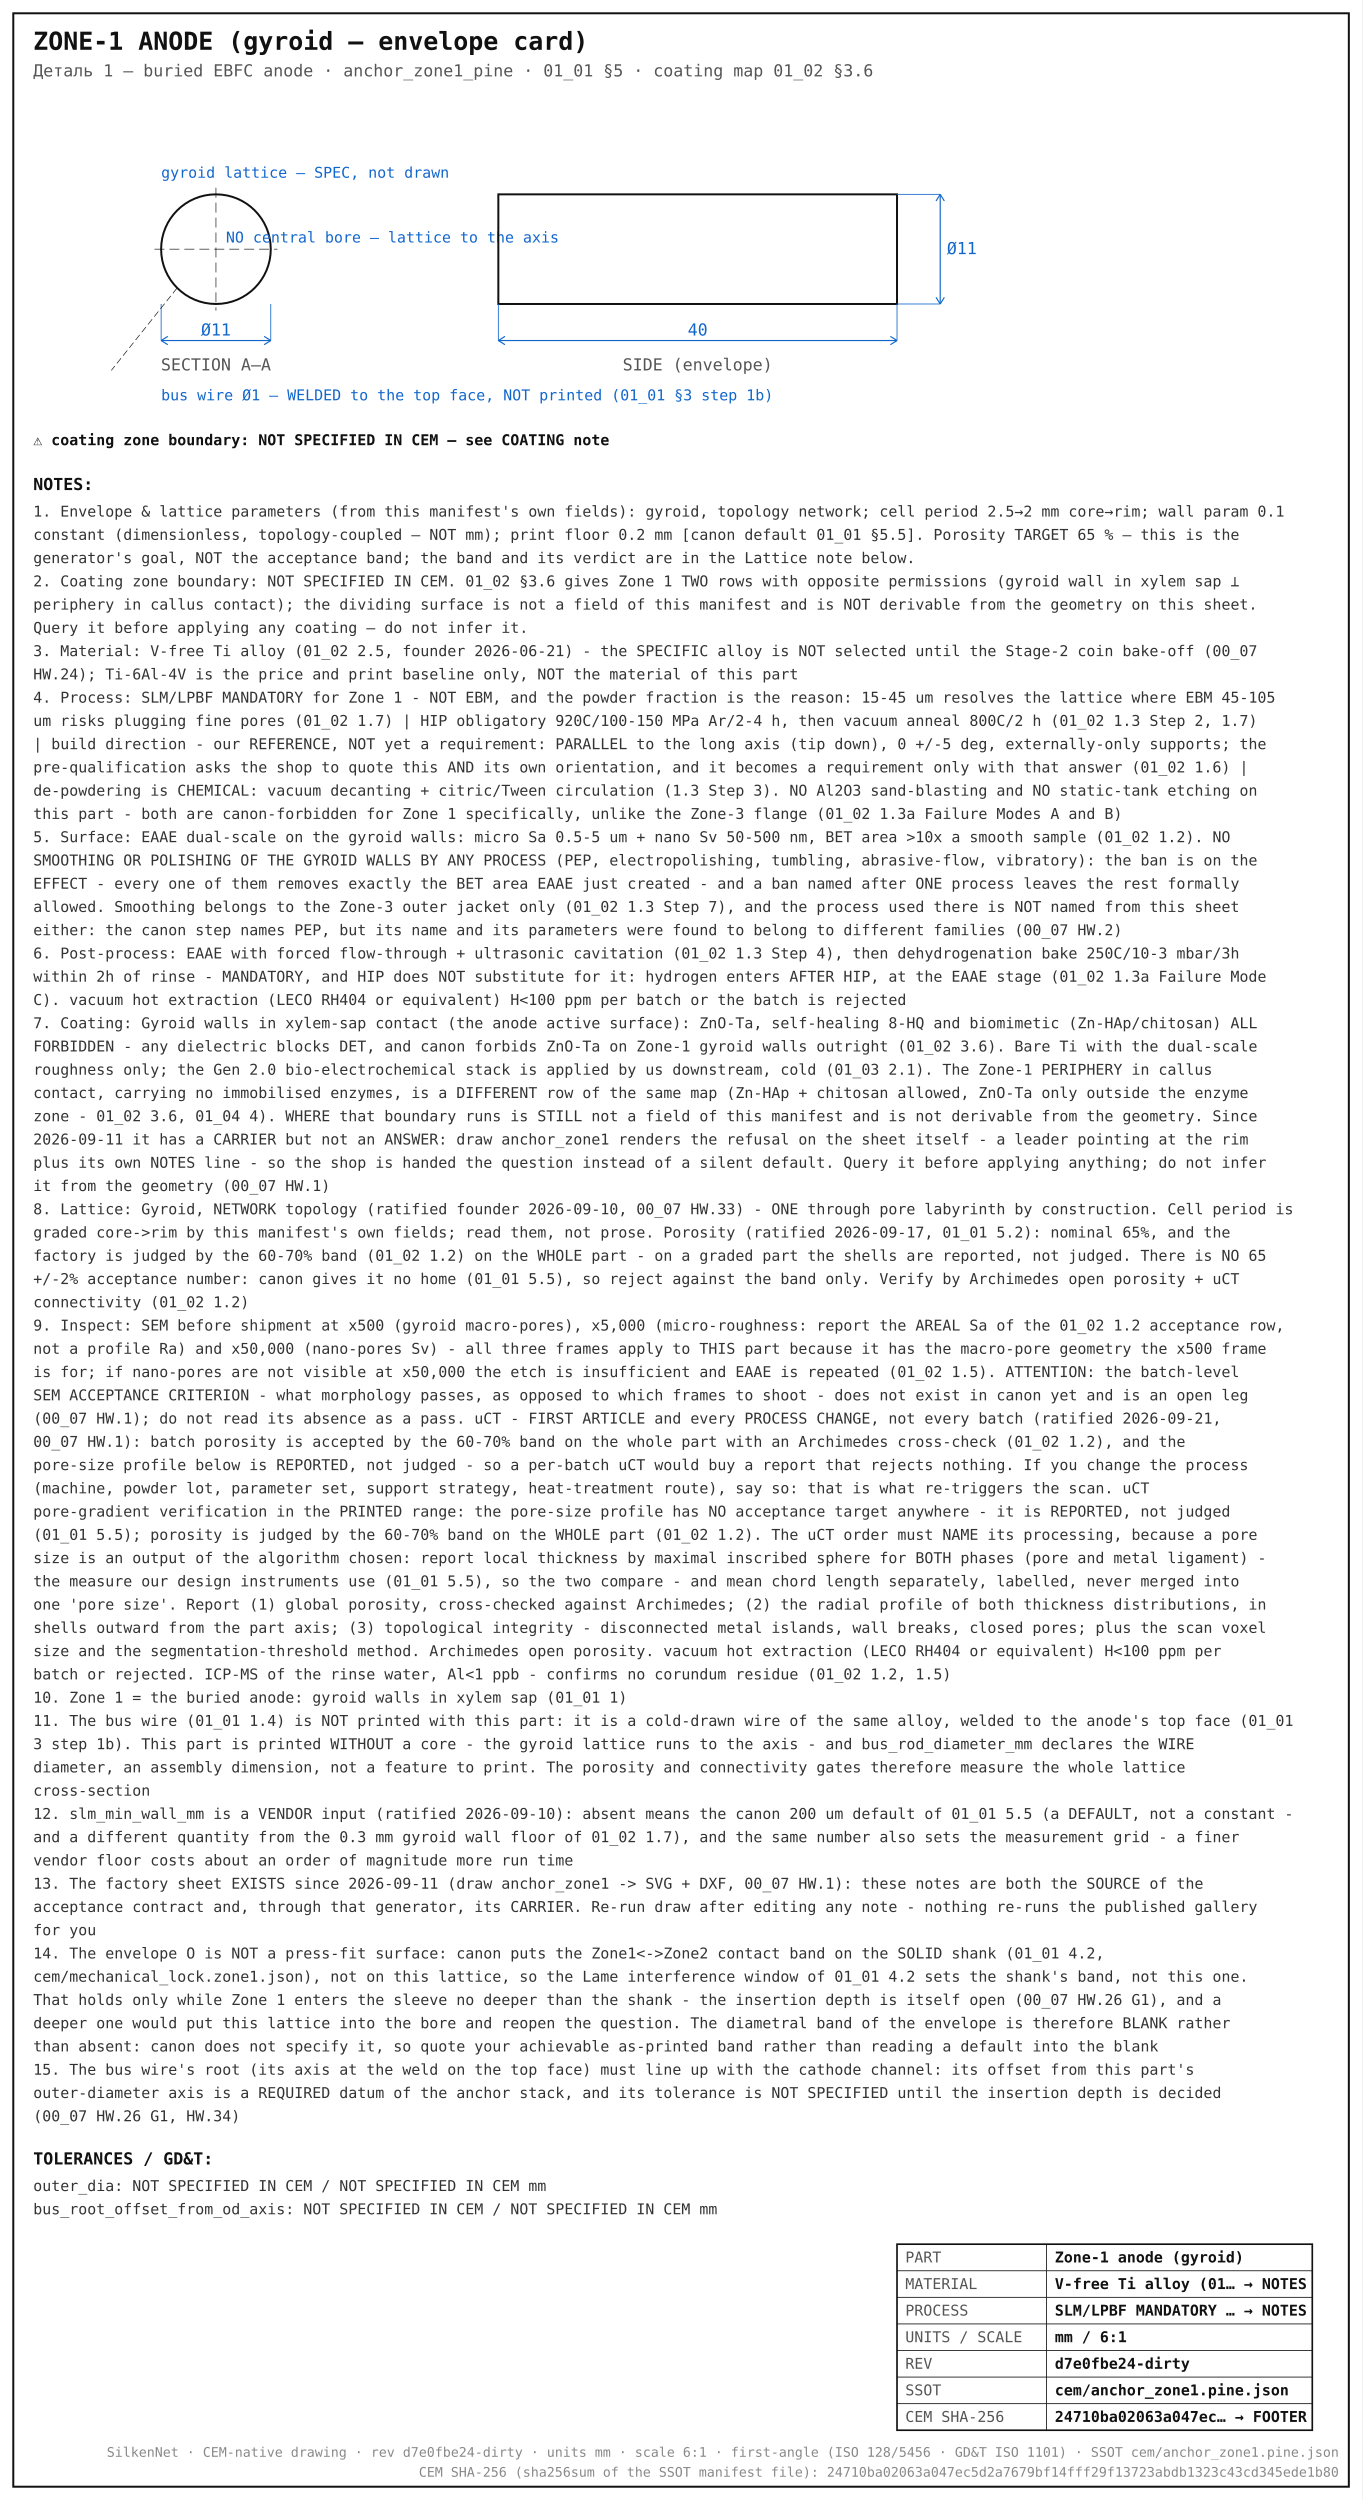
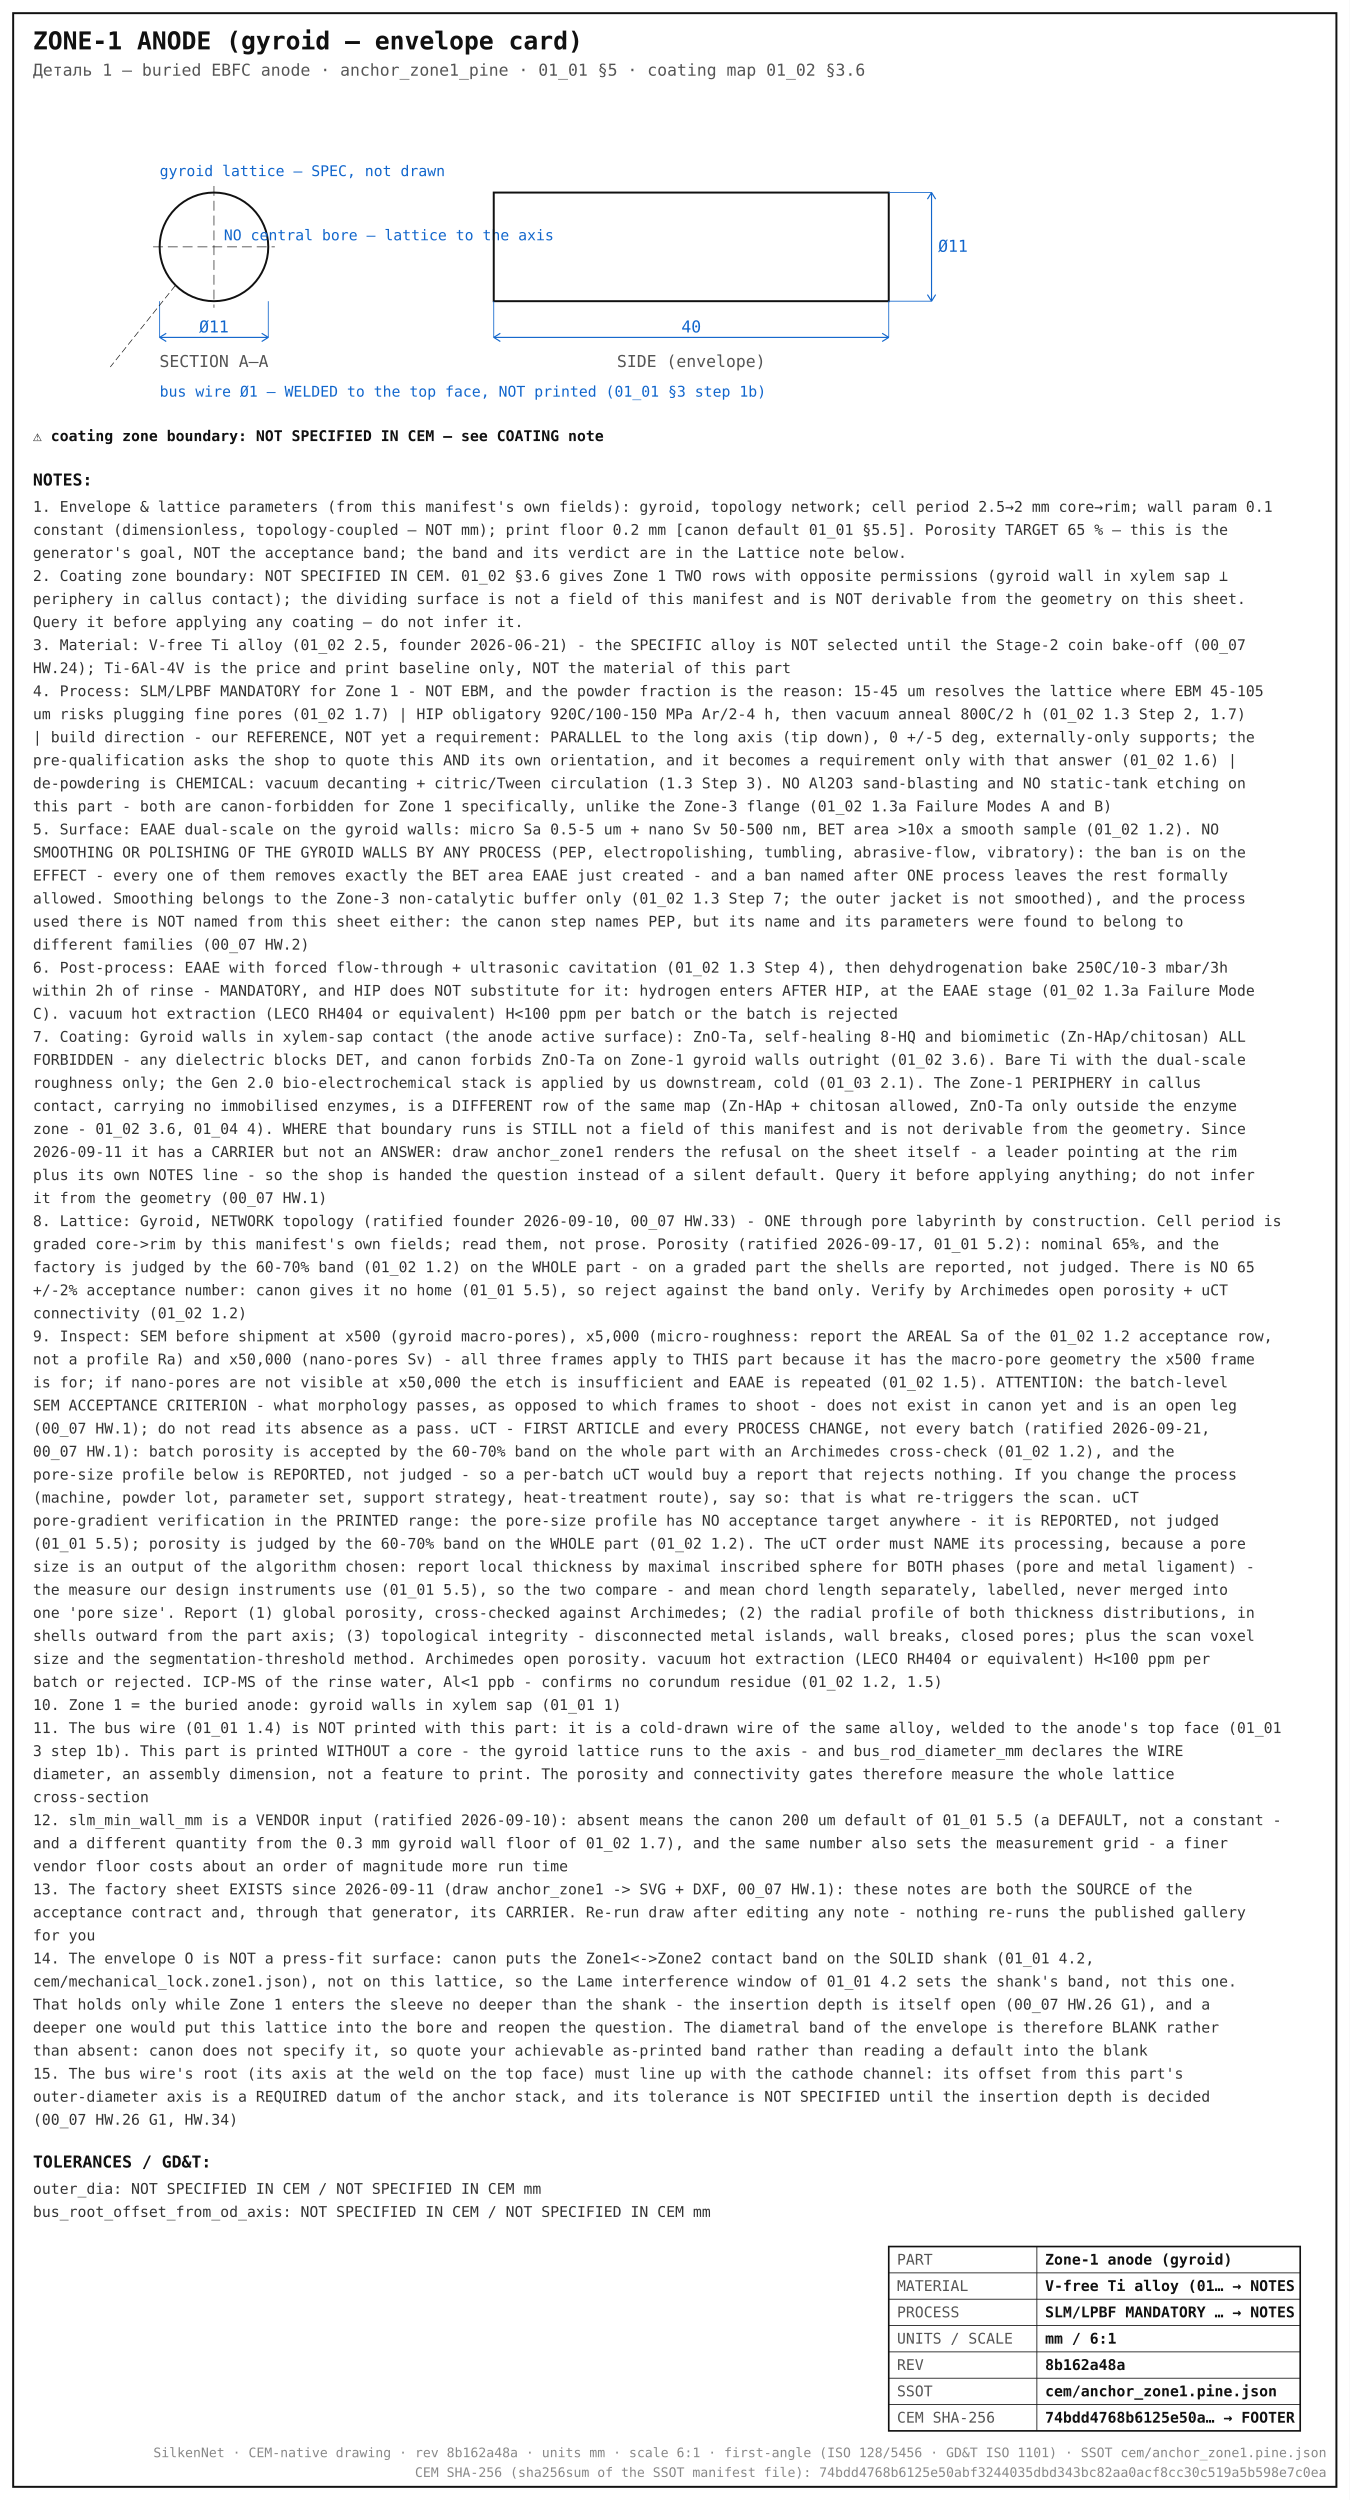
- <svg xmlns="http://www.w3.org/2000/svg" width="820" height="1505" viewBox="0 0 820 1505">
-   <rect x="0" y="0" width="820" height="1505" fill="white" />
-   <rect x="8" y="8" width="804" height="1489" fill="none" stroke="#111" stroke-width="1.2" />
+ <svg xmlns="http://www.w3.org/2000/svg" width="820" height="1519" viewBox="0 0 820 1519">
+   <rect x="0" y="0" width="820" height="1519" fill="white" />
+   <rect x="8" y="8" width="804" height="1503" fill="none" stroke="#111" stroke-width="1.2" />
  <text x="20" y="30" font-family="monospace" font-size="15" text-anchor="start" fill="#111" font-weight="bold">ZONE-1 ANODE  (gyroid — envelope card)</text>
  <text x="20" y="46" font-family="monospace" font-size="10" text-anchor="start" fill="#555" font-weight="normal">Деталь 1 — buried EBFC anode · anchor_zone1_pine · 01_01 §5 · coating map 01_02 §3.6</text>
  <circle cx="130" cy="150" r="33" fill="none" stroke="#111" stroke-width="1.2" />
  <line x1="93" y1="150" x2="167" y2="150" stroke="#111" stroke-width="0.4" stroke-dasharray="6 3" />
  <line x1="130" y1="113" x2="130" y2="187" stroke="#111" stroke-width="0.4" stroke-dasharray="6 3" />
  <text x="130" y="223" font-family="monospace" font-size="10" text-anchor="middle" fill="#555" font-weight="normal">SECTION A–A</text>
  <line x1="97" y1="183" x2="97" y2="205" stroke="#1166cc" stroke-width="0.5" />
  <line x1="163" y1="183" x2="163" y2="205" stroke="#1166cc" stroke-width="0.5" />
  <line x1="97" y1="205" x2="163" y2="205" stroke="#1166cc" stroke-width="0.7" />
  <line x1="97" y1="205" x2="101" y2="202.5" stroke="#1166cc" stroke-width="0.7" />
  <line x1="97" y1="205" x2="101" y2="207.5" stroke="#1166cc" stroke-width="0.7" />
  <line x1="163" y1="205" x2="159" y2="202.5" stroke="#1166cc" stroke-width="0.7" />
  <line x1="163" y1="205" x2="159" y2="207.5" stroke="#1166cc" stroke-width="0.7" />
  <text x="130" y="202" font-family="monospace" font-size="10" text-anchor="middle" fill="#1166cc" font-weight="normal">Ø11</text>
  <text x="136" y="146" font-family="monospace" font-size="9" text-anchor="start" fill="#1166cc" font-weight="normal">NO central bore — lattice to the axis</text>
  <text x="97" y="241" font-family="monospace" font-size="9" text-anchor="start" fill="#1166cc" font-weight="normal">bus wire Ø1 — WELDED to the top face, NOT printed (01_01 §3 step 1b)</text>
  <text x="97" y="107" font-family="monospace" font-size="9" text-anchor="start" fill="#1166cc" font-weight="normal">gyroid lattice — SPEC, not drawn</text>
  <line x1="106.57" y1="173.43" x2="67" y2="223" stroke="#111" stroke-width="0.4" stroke-dasharray="4 2" />
  <text x="20" y="268" font-family="monospace" font-size="9" text-anchor="start" fill="#111" font-weight="bold">⚠ coating zone boundary: NOT SPECIFIED IN CEM — see COATING note</text>
  <rect x="300" y="117" width="240" height="66" fill="none" stroke="#111" stroke-width="1.2" />
  <text x="420" y="223" font-family="monospace" font-size="10" text-anchor="middle" fill="#555" font-weight="normal">SIDE (envelope)</text>
  <line x1="300" y1="183" x2="300" y2="205" stroke="#1166cc" stroke-width="0.5" />
  <line x1="540" y1="183" x2="540" y2="205" stroke="#1166cc" stroke-width="0.5" />
  <line x1="300" y1="205" x2="540" y2="205" stroke="#1166cc" stroke-width="0.7" />
  <line x1="300" y1="205" x2="304" y2="202.5" stroke="#1166cc" stroke-width="0.7" />
  <line x1="300" y1="205" x2="304" y2="207.5" stroke="#1166cc" stroke-width="0.7" />
  <line x1="540" y1="205" x2="536" y2="202.5" stroke="#1166cc" stroke-width="0.7" />
  <line x1="540" y1="205" x2="536" y2="207.5" stroke="#1166cc" stroke-width="0.7" />
  <text x="420" y="202" font-family="monospace" font-size="10" text-anchor="middle" fill="#1166cc" font-weight="normal">40</text>
  <line x1="540" y1="117" x2="566" y2="117" stroke="#1166cc" stroke-width="0.5" />
  <line x1="540" y1="183" x2="566" y2="183" stroke="#1166cc" stroke-width="0.5" />
  <line x1="566" y1="117" x2="566" y2="183" stroke="#1166cc" stroke-width="0.7" />
  <line x1="566" y1="117" x2="563.5" y2="121" stroke="#1166cc" stroke-width="0.7" />
  <line x1="566" y1="117" x2="568.5" y2="121" stroke="#1166cc" stroke-width="0.7" />
  <line x1="566" y1="183" x2="563.5" y2="179" stroke="#1166cc" stroke-width="0.7" />
  <line x1="566" y1="183" x2="568.5" y2="179" stroke="#1166cc" stroke-width="0.7" />
  <text x="570" y="153" font-family="monospace" font-size="10" text-anchor="start" fill="#1166cc" font-weight="normal">Ø11</text>
  <text x="20" y="295" font-family="monospace" font-size="10" text-anchor="start" fill="#111" font-weight="bold">NOTES:</text>
  <text x="20" y="311" font-family="monospace" font-size="9" text-anchor="start" fill="#333" font-weight="normal">1. Envelope &amp; lattice parameters (from this manifest's own fields): gyroid, topology network; cell period 2.5→2 mm core→rim; wall param 0.1</text>
  <text x="20" y="325" font-family="monospace" font-size="9" text-anchor="start" fill="#333" font-weight="normal">   constant (dimensionless, topology-coupled — NOT mm); print floor 0.2 mm [canon default 01_01 §5.5]. Porosity TARGET 65 % — this is the</text>
  <text x="20" y="339" font-family="monospace" font-size="9" text-anchor="start" fill="#333" font-weight="normal">   generator's goal, NOT the acceptance band; the band and its verdict are in the Lattice note below.</text>
  <text x="20" y="353" font-family="monospace" font-size="9" text-anchor="start" fill="#333" font-weight="normal">2. Coating zone boundary: NOT SPECIFIED IN CEM. 01_02 §3.6 gives Zone 1 TWO rows with opposite permissions (gyroid wall in xylem sap ⊥</text>
  <text x="20" y="367" font-family="monospace" font-size="9" text-anchor="start" fill="#333" font-weight="normal">   periphery in callus contact); the dividing surface is not a field of this manifest and is NOT derivable from the geometry on this sheet.</text>
  <text x="20" y="381" font-family="monospace" font-size="9" text-anchor="start" fill="#333" font-weight="normal">   Query it before applying any coating — do not infer it.</text>
  <text x="20" y="395" font-family="monospace" font-size="9" text-anchor="start" fill="#333" font-weight="normal">3. Material: V-free Ti alloy (01_02 2.5, founder 2026-06-21) - the SPECIFIC alloy is NOT selected until the Stage-2 coin bake-off (00_07</text>
  <text x="20" y="409" font-family="monospace" font-size="9" text-anchor="start" fill="#333" font-weight="normal">   HW.24); Ti-6Al-4V is the price and print baseline only, NOT the material of this part</text>
  <text x="20" y="423" font-family="monospace" font-size="9" text-anchor="start" fill="#333" font-weight="normal">4. Process: SLM/LPBF MANDATORY for Zone 1 - NOT EBM, and the powder fraction is the reason: 15-45 um resolves the lattice where EBM 45-105</text>
  <text x="20" y="437" font-family="monospace" font-size="9" text-anchor="start" fill="#333" font-weight="normal">   um risks plugging fine pores (01_02 1.7) | HIP obligatory 920C/100-150 MPa Ar/2-4 h, then vacuum anneal 800C/2 h (01_02 1.3 Step 2, 1.7)</text>
  <text x="20" y="451" font-family="monospace" font-size="9" text-anchor="start" fill="#333" font-weight="normal">   | build direction - our REFERENCE, NOT yet a requirement: PARALLEL to the long axis (tip down), 0 +/-5 deg, externally-only supports; the</text>
  <text x="20" y="465" font-family="monospace" font-size="9" text-anchor="start" fill="#333" font-weight="normal">   pre-qualification asks the shop to quote this AND its own orientation, and it becomes a requirement only with that answer (01_02 1.6) |</text>
  <text x="20" y="479" font-family="monospace" font-size="9" text-anchor="start" fill="#333" font-weight="normal">   de-powdering is CHEMICAL: vacuum decanting + citric/Tween circulation (1.3 Step 3). NO Al2O3 sand-blasting and NO static-tank etching on</text>
  <text x="20" y="493" font-family="monospace" font-size="9" text-anchor="start" fill="#333" font-weight="normal">   this part - both are canon-forbidden for Zone 1 specifically, unlike the Zone-3 flange (01_02 1.3a Failure Modes A and B)</text>
  <text x="20" y="507" font-family="monospace" font-size="9" text-anchor="start" fill="#333" font-weight="normal">5. Surface: EAAE dual-scale on the gyroid walls: micro Sa 0.5-5 um + nano Sv 50-500 nm, BET area &gt;10x a smooth sample (01_02 1.2). NO</text>
  <text x="20" y="521" font-family="monospace" font-size="9" text-anchor="start" fill="#333" font-weight="normal">   SMOOTHING OR POLISHING OF THE GYROID WALLS BY ANY PROCESS (PEP, electropolishing, tumbling, abrasive-flow, vibratory): the ban is on the</text>
  <text x="20" y="535" font-family="monospace" font-size="9" text-anchor="start" fill="#333" font-weight="normal">   EFFECT - every one of them removes exactly the BET area EAAE just created - and a ban named after ONE process leaves the rest formally</text>
-   <text x="20" y="549" font-family="monospace" font-size="9" text-anchor="start" fill="#333" font-weight="normal">   allowed. Smoothing belongs to the Zone-3 outer jacket only (01_02 1.3 Step 7), and the process used there is NOT named from this sheet</text>
-   <text x="20" y="563" font-family="monospace" font-size="9" text-anchor="start" fill="#333" font-weight="normal">   either: the canon step names PEP, but its name and its parameters were found to belong to different families (00_07 HW.2)</text>
-   <text x="20" y="577" font-family="monospace" font-size="9" text-anchor="start" fill="#333" font-weight="normal">6. Post-process: EAAE with forced flow-through + ultrasonic cavitation (01_02 1.3 Step 4), then dehydrogenation bake 250C/10-3 mbar/3h</text>
-   <text x="20" y="591" font-family="monospace" font-size="9" text-anchor="start" fill="#333" font-weight="normal">   within 2h of rinse - MANDATORY, and HIP does NOT substitute for it: hydrogen enters AFTER HIP, at the EAAE stage (01_02 1.3a Failure Mode</text>
-   <text x="20" y="605" font-family="monospace" font-size="9" text-anchor="start" fill="#333" font-weight="normal">   C). vacuum hot extraction (LECO RH404 or equivalent) H&lt;100 ppm per batch or the batch is rejected</text>
-   <text x="20" y="619" font-family="monospace" font-size="9" text-anchor="start" fill="#333" font-weight="normal">7. Coating: Gyroid walls in xylem-sap contact (the anode active surface): ZnO-Ta, self-healing 8-HQ and biomimetic (Zn-HAp/chitosan) ALL</text>
-   <text x="20" y="633" font-family="monospace" font-size="9" text-anchor="start" fill="#333" font-weight="normal">   FORBIDDEN - any dielectric blocks DET, and canon forbids ZnO-Ta on Zone-1 gyroid walls outright (01_02 3.6). Bare Ti with the dual-scale</text>
-   <text x="20" y="647" font-family="monospace" font-size="9" text-anchor="start" fill="#333" font-weight="normal">   roughness only; the Gen 2.0 bio-electrochemical stack is applied by us downstream, cold (01_03 2.1). The Zone-1 PERIPHERY in callus</text>
-   <text x="20" y="661" font-family="monospace" font-size="9" text-anchor="start" fill="#333" font-weight="normal">   contact, carrying no immobilised enzymes, is a DIFFERENT row of the same map (Zn-HAp + chitosan allowed, ZnO-Ta only outside the enzyme</text>
-   <text x="20" y="675" font-family="monospace" font-size="9" text-anchor="start" fill="#333" font-weight="normal">   zone - 01_02 3.6, 01_04 4). WHERE that boundary runs is STILL not a field of this manifest and is not derivable from the geometry. Since</text>
-   <text x="20" y="689" font-family="monospace" font-size="9" text-anchor="start" fill="#333" font-weight="normal">   2026-09-11 it has a CARRIER but not an ANSWER: draw anchor_zone1 renders the refusal on the sheet itself - a leader pointing at the rim</text>
-   <text x="20" y="703" font-family="monospace" font-size="9" text-anchor="start" fill="#333" font-weight="normal">   plus its own NOTES line - so the shop is handed the question instead of a silent default. Query it before applying anything; do not infer</text>
-   <text x="20" y="717" font-family="monospace" font-size="9" text-anchor="start" fill="#333" font-weight="normal">   it from the geometry (00_07 HW.1)</text>
-   <text x="20" y="731" font-family="monospace" font-size="9" text-anchor="start" fill="#333" font-weight="normal">8. Lattice: Gyroid, NETWORK topology (ratified founder 2026-09-10, 00_07 HW.33) - ONE through pore labyrinth by construction. Cell period is</text>
-   <text x="20" y="745" font-family="monospace" font-size="9" text-anchor="start" fill="#333" font-weight="normal">   graded core-&gt;rim by this manifest's own fields; read them, not prose. Porosity (ratified 2026-09-17, 01_01 5.2): nominal 65%, and the</text>
-   <text x="20" y="759" font-family="monospace" font-size="9" text-anchor="start" fill="#333" font-weight="normal">   factory is judged by the 60-70% band (01_02 1.2) on the WHOLE part - on a graded part the shells are reported, not judged. There is NO 65</text>
-   <text x="20" y="773" font-family="monospace" font-size="9" text-anchor="start" fill="#333" font-weight="normal">   +/-2% acceptance number: canon gives it no home (01_01 5.5), so reject against the band only. Verify by Archimedes open porosity + uCT</text>
-   <text x="20" y="787" font-family="monospace" font-size="9" text-anchor="start" fill="#333" font-weight="normal">   connectivity (01_02 1.2)</text>
-   <text x="20" y="801" font-family="monospace" font-size="9" text-anchor="start" fill="#333" font-weight="normal">9. Inspect: SEM before shipment at x500 (gyroid macro-pores), x5,000 (micro-roughness: report the AREAL Sa of the 01_02 1.2 acceptance row,</text>
-   <text x="20" y="815" font-family="monospace" font-size="9" text-anchor="start" fill="#333" font-weight="normal">   not a profile Ra) and x50,000 (nano-pores Sv) - all three frames apply to THIS part because it has the macro-pore geometry the x500 frame</text>
-   <text x="20" y="829" font-family="monospace" font-size="9" text-anchor="start" fill="#333" font-weight="normal">   is for; if nano-pores are not visible at x50,000 the etch is insufficient and EAAE is repeated (01_02 1.5). ATTENTION: the batch-level</text>
-   <text x="20" y="843" font-family="monospace" font-size="9" text-anchor="start" fill="#333" font-weight="normal">   SEM ACCEPTANCE CRITERION - what morphology passes, as opposed to which frames to shoot - does not exist in canon yet and is an open leg</text>
-   <text x="20" y="857" font-family="monospace" font-size="9" text-anchor="start" fill="#333" font-weight="normal">   (00_07 HW.1); do not read its absence as a pass. uCT - FIRST ARTICLE and every PROCESS CHANGE, not every batch (ratified 2026-09-21,</text>
-   <text x="20" y="871" font-family="monospace" font-size="9" text-anchor="start" fill="#333" font-weight="normal">   00_07 HW.1): batch porosity is accepted by the 60-70% band on the whole part with an Archimedes cross-check (01_02 1.2), and the</text>
-   <text x="20" y="885" font-family="monospace" font-size="9" text-anchor="start" fill="#333" font-weight="normal">   pore-size profile below is REPORTED, not judged - so a per-batch uCT would buy a report that rejects nothing. If you change the process</text>
-   <text x="20" y="899" font-family="monospace" font-size="9" text-anchor="start" fill="#333" font-weight="normal">   (machine, powder lot, parameter set, support strategy, heat-treatment route), say so: that is what re-triggers the scan. uCT</text>
-   <text x="20" y="913" font-family="monospace" font-size="9" text-anchor="start" fill="#333" font-weight="normal">   pore-gradient verification in the PRINTED range: the pore-size profile has NO acceptance target anywhere - it is REPORTED, not judged</text>
-   <text x="20" y="927" font-family="monospace" font-size="9" text-anchor="start" fill="#333" font-weight="normal">   (01_01 5.5); porosity is judged by the 60-70% band on the WHOLE part (01_02 1.2). The uCT order must NAME its processing, because a pore</text>
-   <text x="20" y="941" font-family="monospace" font-size="9" text-anchor="start" fill="#333" font-weight="normal">   size is an output of the algorithm chosen: report local thickness by maximal inscribed sphere for BOTH phases (pore and metal ligament) -</text>
-   <text x="20" y="955" font-family="monospace" font-size="9" text-anchor="start" fill="#333" font-weight="normal">   the measure our design instruments use (01_01 5.5), so the two compare - and mean chord length separately, labelled, never merged into</text>
-   <text x="20" y="969" font-family="monospace" font-size="9" text-anchor="start" fill="#333" font-weight="normal">   one 'pore size'. Report (1) global porosity, cross-checked against Archimedes; (2) the radial profile of both thickness distributions, in</text>
-   <text x="20" y="983" font-family="monospace" font-size="9" text-anchor="start" fill="#333" font-weight="normal">   shells outward from the part axis; (3) topological integrity - disconnected metal islands, wall breaks, closed pores; plus the scan voxel</text>
-   <text x="20" y="997" font-family="monospace" font-size="9" text-anchor="start" fill="#333" font-weight="normal">   size and the segmentation-threshold method. Archimedes open porosity. vacuum hot extraction (LECO RH404 or equivalent) H&lt;100 ppm per</text>
-   <text x="20" y="1011" font-family="monospace" font-size="9" text-anchor="start" fill="#333" font-weight="normal">   batch or rejected. ICP-MS of the rinse water, Al&lt;1 ppb - confirms no corundum residue (01_02 1.2, 1.5)</text>
-   <text x="20" y="1025" font-family="monospace" font-size="9" text-anchor="start" fill="#333" font-weight="normal">10. Zone 1 = the buried anode: gyroid walls in xylem sap (01_01 1)</text>
-   <text x="20" y="1039" font-family="monospace" font-size="9" text-anchor="start" fill="#333" font-weight="normal">11. The bus wire (01_01 1.4) is NOT printed with this part: it is a cold-drawn wire of the same alloy, welded to the anode's top face (01_01</text>
-   <text x="20" y="1053" font-family="monospace" font-size="9" text-anchor="start" fill="#333" font-weight="normal">   3 step 1b). This part is printed WITHOUT a core - the gyroid lattice runs to the axis - and bus_rod_diameter_mm declares the WIRE</text>
-   <text x="20" y="1067" font-family="monospace" font-size="9" text-anchor="start" fill="#333" font-weight="normal">   diameter, an assembly dimension, not a feature to print. The porosity and connectivity gates therefore measure the whole lattice</text>
-   <text x="20" y="1081" font-family="monospace" font-size="9" text-anchor="start" fill="#333" font-weight="normal">   cross-section</text>
-   <text x="20" y="1095" font-family="monospace" font-size="9" text-anchor="start" fill="#333" font-weight="normal">12. slm_min_wall_mm is a VENDOR input (ratified 2026-09-10): absent means the canon 200 um default of 01_01 5.5 (a DEFAULT, not a constant -</text>
-   <text x="20" y="1109" font-family="monospace" font-size="9" text-anchor="start" fill="#333" font-weight="normal">   and a different quantity from the 0.3 mm gyroid wall floor of 01_02 1.7), and the same number also sets the measurement grid - a finer</text>
-   <text x="20" y="1123" font-family="monospace" font-size="9" text-anchor="start" fill="#333" font-weight="normal">   vendor floor costs about an order of magnitude more run time</text>
-   <text x="20" y="1137" font-family="monospace" font-size="9" text-anchor="start" fill="#333" font-weight="normal">13. The factory sheet EXISTS since 2026-09-11 (draw anchor_zone1 -&gt; SVG + DXF, 00_07 HW.1): these notes are both the SOURCE of the</text>
-   <text x="20" y="1151" font-family="monospace" font-size="9" text-anchor="start" fill="#333" font-weight="normal">   acceptance contract and, through that generator, its CARRIER. Re-run draw after editing any note - nothing re-runs the published gallery</text>
-   <text x="20" y="1165" font-family="monospace" font-size="9" text-anchor="start" fill="#333" font-weight="normal">   for you</text>
-   <text x="20" y="1179" font-family="monospace" font-size="9" text-anchor="start" fill="#333" font-weight="normal">14. The envelope O is NOT a press-fit surface: canon puts the Zone1&lt;-&gt;Zone2 contact band on the SOLID shank (01_01 4.2,</text>
-   <text x="20" y="1193" font-family="monospace" font-size="9" text-anchor="start" fill="#333" font-weight="normal">   cem/mechanical_lock.zone1.json), not on this lattice, so the Lame interference window of 01_01 4.2 sets the shank's band, not this one.</text>
-   <text x="20" y="1207" font-family="monospace" font-size="9" text-anchor="start" fill="#333" font-weight="normal">   That holds only while Zone 1 enters the sleeve no deeper than the shank - the insertion depth is itself open (00_07 HW.26 G1), and a</text>
-   <text x="20" y="1221" font-family="monospace" font-size="9" text-anchor="start" fill="#333" font-weight="normal">   deeper one would put this lattice into the bore and reopen the question. The diametral band of the envelope is therefore BLANK rather</text>
-   <text x="20" y="1235" font-family="monospace" font-size="9" text-anchor="start" fill="#333" font-weight="normal">   than absent: canon does not specify it, so quote your achievable as-printed band rather than reading a default into the blank</text>
-   <text x="20" y="1249" font-family="monospace" font-size="9" text-anchor="start" fill="#333" font-weight="normal">15. The bus wire's root (its axis at the weld on the top face) must line up with the cathode channel: its offset from this part's</text>
-   <text x="20" y="1263" font-family="monospace" font-size="9" text-anchor="start" fill="#333" font-weight="normal">   outer-diameter axis is a REQUIRED datum of the anchor stack, and its tolerance is NOT SPECIFIED until the insertion depth is decided</text>
-   <text x="20" y="1277" font-family="monospace" font-size="9" text-anchor="start" fill="#333" font-weight="normal">   (00_07 HW.26 G1, HW.34)</text>
-   <text x="20" y="1303" font-family="monospace" font-size="10" text-anchor="start" fill="#111" font-weight="bold">TOLERANCES / GD&amp;T:</text>
-   <text x="20" y="1319" font-family="monospace" font-size="9" text-anchor="start" fill="#333" font-weight="normal">outer_dia: NOT SPECIFIED IN CEM / NOT SPECIFIED IN CEM mm</text>
-   <text x="20" y="1333" font-family="monospace" font-size="9" text-anchor="start" fill="#333" font-weight="normal">bus_root_offset_from_od_axis: NOT SPECIFIED IN CEM / NOT SPECIFIED IN CEM mm</text>
-   <rect x="540" y="1351" width="250" height="112" fill="none" stroke="#111" stroke-width="1" />
-   <line x1="630" y1="1351" x2="630" y2="1367" stroke="#111" stroke-width="0.5" />
-   <text x="545" y="1362" font-family="monospace" font-size="9" text-anchor="start" fill="#555" font-weight="normal">PART</text>
-   <text x="635" y="1362" font-family="monospace" font-size="9" text-anchor="start" fill="#111" font-weight="bold">Zone-1 anode (gyroid)</text>
-   <line x1="540" y1="1367" x2="790" y2="1367" stroke="#111" stroke-width="0.5" />
-   <line x1="630" y1="1367" x2="630" y2="1383" stroke="#111" stroke-width="0.5" />
-   <text x="545" y="1378" font-family="monospace" font-size="9" text-anchor="start" fill="#555" font-weight="normal">MATERIAL</text>
-   <text x="635" y="1378" font-family="monospace" font-size="9" text-anchor="start" fill="#111" font-weight="bold">V-free Ti alloy (01… → NOTES</text>
-   <line x1="540" y1="1383" x2="790" y2="1383" stroke="#111" stroke-width="0.5" />
-   <line x1="630" y1="1383" x2="630" y2="1399" stroke="#111" stroke-width="0.5" />
-   <text x="545" y="1394" font-family="monospace" font-size="9" text-anchor="start" fill="#555" font-weight="normal">PROCESS</text>
-   <text x="635" y="1394" font-family="monospace" font-size="9" text-anchor="start" fill="#111" font-weight="bold">SLM/LPBF MANDATORY … → NOTES</text>
-   <line x1="540" y1="1399" x2="790" y2="1399" stroke="#111" stroke-width="0.5" />
-   <line x1="630" y1="1399" x2="630" y2="1415" stroke="#111" stroke-width="0.5" />
-   <text x="545" y="1410" font-family="monospace" font-size="9" text-anchor="start" fill="#555" font-weight="normal">UNITS / SCALE</text>
-   <text x="635" y="1410" font-family="monospace" font-size="9" text-anchor="start" fill="#111" font-weight="bold">mm / 6:1</text>
-   <line x1="540" y1="1415" x2="790" y2="1415" stroke="#111" stroke-width="0.5" />
-   <line x1="630" y1="1415" x2="630" y2="1431" stroke="#111" stroke-width="0.5" />
-   <text x="545" y="1426" font-family="monospace" font-size="9" text-anchor="start" fill="#555" font-weight="normal">REV</text>
-   <text x="635" y="1426" font-family="monospace" font-size="9" text-anchor="start" fill="#111" font-weight="bold">d7e0fbe24-dirty</text>
-   <line x1="540" y1="1431" x2="790" y2="1431" stroke="#111" stroke-width="0.5" />
-   <line x1="630" y1="1431" x2="630" y2="1447" stroke="#111" stroke-width="0.5" />
-   <text x="545" y="1442" font-family="monospace" font-size="9" text-anchor="start" fill="#555" font-weight="normal">SSOT</text>
-   <text x="635" y="1442" font-family="monospace" font-size="9" text-anchor="start" fill="#111" font-weight="bold">cem/anchor_zone1.pine.json</text>
-   <line x1="540" y1="1447" x2="790" y2="1447" stroke="#111" stroke-width="0.5" />
-   <line x1="630" y1="1447" x2="630" y2="1463" stroke="#111" stroke-width="0.5" />
-   <text x="545" y="1458" font-family="monospace" font-size="9" text-anchor="start" fill="#555" font-weight="normal">CEM SHA-256</text>
-   <text x="635" y="1458" font-family="monospace" font-size="9" text-anchor="start" fill="#111" font-weight="bold">24710ba02063a047ec… → FOOTER</text>
-   <text x="806" y="1479" font-family="monospace" font-size="8" text-anchor="end" fill="#888" font-weight="normal">SilkenNet · CEM-native drawing · rev d7e0fbe24-dirty · units mm · scale 6:1 · first-angle (ISO 128/5456 · GD&amp;T ISO 1101) · SSOT cem/anchor_zone1.pine.json</text>
-   <text x="806" y="1491" font-family="monospace" font-size="8" text-anchor="end" fill="#888" font-weight="normal">CEM SHA-256 (sha256sum of the SSOT manifest file): 24710ba02063a047ec5d2a7679bf14fff29f13723abdb1323c43cd345ede1b80</text>
+   <text x="20" y="549" font-family="monospace" font-size="9" text-anchor="start" fill="#333" font-weight="normal">   allowed. Smoothing belongs to the Zone-3 non-catalytic buffer only (01_02 1.3 Step 7; the outer jacket is not smoothed), and the process</text>
+   <text x="20" y="563" font-family="monospace" font-size="9" text-anchor="start" fill="#333" font-weight="normal">   used there is NOT named from this sheet either: the canon step names PEP, but its name and its parameters were found to belong to</text>
+   <text x="20" y="577" font-family="monospace" font-size="9" text-anchor="start" fill="#333" font-weight="normal">   different families (00_07 HW.2)</text>
+   <text x="20" y="591" font-family="monospace" font-size="9" text-anchor="start" fill="#333" font-weight="normal">6. Post-process: EAAE with forced flow-through + ultrasonic cavitation (01_02 1.3 Step 4), then dehydrogenation bake 250C/10-3 mbar/3h</text>
+   <text x="20" y="605" font-family="monospace" font-size="9" text-anchor="start" fill="#333" font-weight="normal">   within 2h of rinse - MANDATORY, and HIP does NOT substitute for it: hydrogen enters AFTER HIP, at the EAAE stage (01_02 1.3a Failure Mode</text>
+   <text x="20" y="619" font-family="monospace" font-size="9" text-anchor="start" fill="#333" font-weight="normal">   C). vacuum hot extraction (LECO RH404 or equivalent) H&lt;100 ppm per batch or the batch is rejected</text>
+   <text x="20" y="633" font-family="monospace" font-size="9" text-anchor="start" fill="#333" font-weight="normal">7. Coating: Gyroid walls in xylem-sap contact (the anode active surface): ZnO-Ta, self-healing 8-HQ and biomimetic (Zn-HAp/chitosan) ALL</text>
+   <text x="20" y="647" font-family="monospace" font-size="9" text-anchor="start" fill="#333" font-weight="normal">   FORBIDDEN - any dielectric blocks DET, and canon forbids ZnO-Ta on Zone-1 gyroid walls outright (01_02 3.6). Bare Ti with the dual-scale</text>
+   <text x="20" y="661" font-family="monospace" font-size="9" text-anchor="start" fill="#333" font-weight="normal">   roughness only; the Gen 2.0 bio-electrochemical stack is applied by us downstream, cold (01_03 2.1). The Zone-1 PERIPHERY in callus</text>
+   <text x="20" y="675" font-family="monospace" font-size="9" text-anchor="start" fill="#333" font-weight="normal">   contact, carrying no immobilised enzymes, is a DIFFERENT row of the same map (Zn-HAp + chitosan allowed, ZnO-Ta only outside the enzyme</text>
+   <text x="20" y="689" font-family="monospace" font-size="9" text-anchor="start" fill="#333" font-weight="normal">   zone - 01_02 3.6, 01_04 4). WHERE that boundary runs is STILL not a field of this manifest and is not derivable from the geometry. Since</text>
+   <text x="20" y="703" font-family="monospace" font-size="9" text-anchor="start" fill="#333" font-weight="normal">   2026-09-11 it has a CARRIER but not an ANSWER: draw anchor_zone1 renders the refusal on the sheet itself - a leader pointing at the rim</text>
+   <text x="20" y="717" font-family="monospace" font-size="9" text-anchor="start" fill="#333" font-weight="normal">   plus its own NOTES line - so the shop is handed the question instead of a silent default. Query it before applying anything; do not infer</text>
+   <text x="20" y="731" font-family="monospace" font-size="9" text-anchor="start" fill="#333" font-weight="normal">   it from the geometry (00_07 HW.1)</text>
+   <text x="20" y="745" font-family="monospace" font-size="9" text-anchor="start" fill="#333" font-weight="normal">8. Lattice: Gyroid, NETWORK topology (ratified founder 2026-09-10, 00_07 HW.33) - ONE through pore labyrinth by construction. Cell period is</text>
+   <text x="20" y="759" font-family="monospace" font-size="9" text-anchor="start" fill="#333" font-weight="normal">   graded core-&gt;rim by this manifest's own fields; read them, not prose. Porosity (ratified 2026-09-17, 01_01 5.2): nominal 65%, and the</text>
+   <text x="20" y="773" font-family="monospace" font-size="9" text-anchor="start" fill="#333" font-weight="normal">   factory is judged by the 60-70% band (01_02 1.2) on the WHOLE part - on a graded part the shells are reported, not judged. There is NO 65</text>
+   <text x="20" y="787" font-family="monospace" font-size="9" text-anchor="start" fill="#333" font-weight="normal">   +/-2% acceptance number: canon gives it no home (01_01 5.5), so reject against the band only. Verify by Archimedes open porosity + uCT</text>
+   <text x="20" y="801" font-family="monospace" font-size="9" text-anchor="start" fill="#333" font-weight="normal">   connectivity (01_02 1.2)</text>
+   <text x="20" y="815" font-family="monospace" font-size="9" text-anchor="start" fill="#333" font-weight="normal">9. Inspect: SEM before shipment at x500 (gyroid macro-pores), x5,000 (micro-roughness: report the AREAL Sa of the 01_02 1.2 acceptance row,</text>
+   <text x="20" y="829" font-family="monospace" font-size="9" text-anchor="start" fill="#333" font-weight="normal">   not a profile Ra) and x50,000 (nano-pores Sv) - all three frames apply to THIS part because it has the macro-pore geometry the x500 frame</text>
+   <text x="20" y="843" font-family="monospace" font-size="9" text-anchor="start" fill="#333" font-weight="normal">   is for; if nano-pores are not visible at x50,000 the etch is insufficient and EAAE is repeated (01_02 1.5). ATTENTION: the batch-level</text>
+   <text x="20" y="857" font-family="monospace" font-size="9" text-anchor="start" fill="#333" font-weight="normal">   SEM ACCEPTANCE CRITERION - what morphology passes, as opposed to which frames to shoot - does not exist in canon yet and is an open leg</text>
+   <text x="20" y="871" font-family="monospace" font-size="9" text-anchor="start" fill="#333" font-weight="normal">   (00_07 HW.1); do not read its absence as a pass. uCT - FIRST ARTICLE and every PROCESS CHANGE, not every batch (ratified 2026-09-21,</text>
+   <text x="20" y="885" font-family="monospace" font-size="9" text-anchor="start" fill="#333" font-weight="normal">   00_07 HW.1): batch porosity is accepted by the 60-70% band on the whole part with an Archimedes cross-check (01_02 1.2), and the</text>
+   <text x="20" y="899" font-family="monospace" font-size="9" text-anchor="start" fill="#333" font-weight="normal">   pore-size profile below is REPORTED, not judged - so a per-batch uCT would buy a report that rejects nothing. If you change the process</text>
+   <text x="20" y="913" font-family="monospace" font-size="9" text-anchor="start" fill="#333" font-weight="normal">   (machine, powder lot, parameter set, support strategy, heat-treatment route), say so: that is what re-triggers the scan. uCT</text>
+   <text x="20" y="927" font-family="monospace" font-size="9" text-anchor="start" fill="#333" font-weight="normal">   pore-gradient verification in the PRINTED range: the pore-size profile has NO acceptance target anywhere - it is REPORTED, not judged</text>
+   <text x="20" y="941" font-family="monospace" font-size="9" text-anchor="start" fill="#333" font-weight="normal">   (01_01 5.5); porosity is judged by the 60-70% band on the WHOLE part (01_02 1.2). The uCT order must NAME its processing, because a pore</text>
+   <text x="20" y="955" font-family="monospace" font-size="9" text-anchor="start" fill="#333" font-weight="normal">   size is an output of the algorithm chosen: report local thickness by maximal inscribed sphere for BOTH phases (pore and metal ligament) -</text>
+   <text x="20" y="969" font-family="monospace" font-size="9" text-anchor="start" fill="#333" font-weight="normal">   the measure our design instruments use (01_01 5.5), so the two compare - and mean chord length separately, labelled, never merged into</text>
+   <text x="20" y="983" font-family="monospace" font-size="9" text-anchor="start" fill="#333" font-weight="normal">   one 'pore size'. Report (1) global porosity, cross-checked against Archimedes; (2) the radial profile of both thickness distributions, in</text>
+   <text x="20" y="997" font-family="monospace" font-size="9" text-anchor="start" fill="#333" font-weight="normal">   shells outward from the part axis; (3) topological integrity - disconnected metal islands, wall breaks, closed pores; plus the scan voxel</text>
+   <text x="20" y="1011" font-family="monospace" font-size="9" text-anchor="start" fill="#333" font-weight="normal">   size and the segmentation-threshold method. Archimedes open porosity. vacuum hot extraction (LECO RH404 or equivalent) H&lt;100 ppm per</text>
+   <text x="20" y="1025" font-family="monospace" font-size="9" text-anchor="start" fill="#333" font-weight="normal">   batch or rejected. ICP-MS of the rinse water, Al&lt;1 ppb - confirms no corundum residue (01_02 1.2, 1.5)</text>
+   <text x="20" y="1039" font-family="monospace" font-size="9" text-anchor="start" fill="#333" font-weight="normal">10. Zone 1 = the buried anode: gyroid walls in xylem sap (01_01 1)</text>
+   <text x="20" y="1053" font-family="monospace" font-size="9" text-anchor="start" fill="#333" font-weight="normal">11. The bus wire (01_01 1.4) is NOT printed with this part: it is a cold-drawn wire of the same alloy, welded to the anode's top face (01_01</text>
+   <text x="20" y="1067" font-family="monospace" font-size="9" text-anchor="start" fill="#333" font-weight="normal">   3 step 1b). This part is printed WITHOUT a core - the gyroid lattice runs to the axis - and bus_rod_diameter_mm declares the WIRE</text>
+   <text x="20" y="1081" font-family="monospace" font-size="9" text-anchor="start" fill="#333" font-weight="normal">   diameter, an assembly dimension, not a feature to print. The porosity and connectivity gates therefore measure the whole lattice</text>
+   <text x="20" y="1095" font-family="monospace" font-size="9" text-anchor="start" fill="#333" font-weight="normal">   cross-section</text>
+   <text x="20" y="1109" font-family="monospace" font-size="9" text-anchor="start" fill="#333" font-weight="normal">12. slm_min_wall_mm is a VENDOR input (ratified 2026-09-10): absent means the canon 200 um default of 01_01 5.5 (a DEFAULT, not a constant -</text>
+   <text x="20" y="1123" font-family="monospace" font-size="9" text-anchor="start" fill="#333" font-weight="normal">   and a different quantity from the 0.3 mm gyroid wall floor of 01_02 1.7), and the same number also sets the measurement grid - a finer</text>
+   <text x="20" y="1137" font-family="monospace" font-size="9" text-anchor="start" fill="#333" font-weight="normal">   vendor floor costs about an order of magnitude more run time</text>
+   <text x="20" y="1151" font-family="monospace" font-size="9" text-anchor="start" fill="#333" font-weight="normal">13. The factory sheet EXISTS since 2026-09-11 (draw anchor_zone1 -&gt; SVG + DXF, 00_07 HW.1): these notes are both the SOURCE of the</text>
+   <text x="20" y="1165" font-family="monospace" font-size="9" text-anchor="start" fill="#333" font-weight="normal">   acceptance contract and, through that generator, its CARRIER. Re-run draw after editing any note - nothing re-runs the published gallery</text>
+   <text x="20" y="1179" font-family="monospace" font-size="9" text-anchor="start" fill="#333" font-weight="normal">   for you</text>
+   <text x="20" y="1193" font-family="monospace" font-size="9" text-anchor="start" fill="#333" font-weight="normal">14. The envelope O is NOT a press-fit surface: canon puts the Zone1&lt;-&gt;Zone2 contact band on the SOLID shank (01_01 4.2,</text>
+   <text x="20" y="1207" font-family="monospace" font-size="9" text-anchor="start" fill="#333" font-weight="normal">   cem/mechanical_lock.zone1.json), not on this lattice, so the Lame interference window of 01_01 4.2 sets the shank's band, not this one.</text>
+   <text x="20" y="1221" font-family="monospace" font-size="9" text-anchor="start" fill="#333" font-weight="normal">   That holds only while Zone 1 enters the sleeve no deeper than the shank - the insertion depth is itself open (00_07 HW.26 G1), and a</text>
+   <text x="20" y="1235" font-family="monospace" font-size="9" text-anchor="start" fill="#333" font-weight="normal">   deeper one would put this lattice into the bore and reopen the question. The diametral band of the envelope is therefore BLANK rather</text>
+   <text x="20" y="1249" font-family="monospace" font-size="9" text-anchor="start" fill="#333" font-weight="normal">   than absent: canon does not specify it, so quote your achievable as-printed band rather than reading a default into the blank</text>
+   <text x="20" y="1263" font-family="monospace" font-size="9" text-anchor="start" fill="#333" font-weight="normal">15. The bus wire's root (its axis at the weld on the top face) must line up with the cathode channel: its offset from this part's</text>
+   <text x="20" y="1277" font-family="monospace" font-size="9" text-anchor="start" fill="#333" font-weight="normal">   outer-diameter axis is a REQUIRED datum of the anchor stack, and its tolerance is NOT SPECIFIED until the insertion depth is decided</text>
+   <text x="20" y="1291" font-family="monospace" font-size="9" text-anchor="start" fill="#333" font-weight="normal">   (00_07 HW.26 G1, HW.34)</text>
+   <text x="20" y="1317" font-family="monospace" font-size="10" text-anchor="start" fill="#111" font-weight="bold">TOLERANCES / GD&amp;T:</text>
+   <text x="20" y="1333" font-family="monospace" font-size="9" text-anchor="start" fill="#333" font-weight="normal">outer_dia: NOT SPECIFIED IN CEM / NOT SPECIFIED IN CEM mm</text>
+   <text x="20" y="1347" font-family="monospace" font-size="9" text-anchor="start" fill="#333" font-weight="normal">bus_root_offset_from_od_axis: NOT SPECIFIED IN CEM / NOT SPECIFIED IN CEM mm</text>
+   <rect x="540" y="1365" width="250" height="112" fill="none" stroke="#111" stroke-width="1" />
+   <line x1="630" y1="1365" x2="630" y2="1381" stroke="#111" stroke-width="0.5" />
+   <text x="545" y="1376" font-family="monospace" font-size="9" text-anchor="start" fill="#555" font-weight="normal">PART</text>
+   <text x="635" y="1376" font-family="monospace" font-size="9" text-anchor="start" fill="#111" font-weight="bold">Zone-1 anode (gyroid)</text>
+   <line x1="540" y1="1381" x2="790" y2="1381" stroke="#111" stroke-width="0.5" />
+   <line x1="630" y1="1381" x2="630" y2="1397" stroke="#111" stroke-width="0.5" />
+   <text x="545" y="1392" font-family="monospace" font-size="9" text-anchor="start" fill="#555" font-weight="normal">MATERIAL</text>
+   <text x="635" y="1392" font-family="monospace" font-size="9" text-anchor="start" fill="#111" font-weight="bold">V-free Ti alloy (01… → NOTES</text>
+   <line x1="540" y1="1397" x2="790" y2="1397" stroke="#111" stroke-width="0.5" />
+   <line x1="630" y1="1397" x2="630" y2="1413" stroke="#111" stroke-width="0.5" />
+   <text x="545" y="1408" font-family="monospace" font-size="9" text-anchor="start" fill="#555" font-weight="normal">PROCESS</text>
+   <text x="635" y="1408" font-family="monospace" font-size="9" text-anchor="start" fill="#111" font-weight="bold">SLM/LPBF MANDATORY … → NOTES</text>
+   <line x1="540" y1="1413" x2="790" y2="1413" stroke="#111" stroke-width="0.5" />
+   <line x1="630" y1="1413" x2="630" y2="1429" stroke="#111" stroke-width="0.5" />
+   <text x="545" y="1424" font-family="monospace" font-size="9" text-anchor="start" fill="#555" font-weight="normal">UNITS / SCALE</text>
+   <text x="635" y="1424" font-family="monospace" font-size="9" text-anchor="start" fill="#111" font-weight="bold">mm / 6:1</text>
+   <line x1="540" y1="1429" x2="790" y2="1429" stroke="#111" stroke-width="0.5" />
+   <line x1="630" y1="1429" x2="630" y2="1445" stroke="#111" stroke-width="0.5" />
+   <text x="545" y="1440" font-family="monospace" font-size="9" text-anchor="start" fill="#555" font-weight="normal">REV</text>
+   <text x="635" y="1440" font-family="monospace" font-size="9" text-anchor="start" fill="#111" font-weight="bold">8b162a48a</text>
+   <line x1="540" y1="1445" x2="790" y2="1445" stroke="#111" stroke-width="0.5" />
+   <line x1="630" y1="1445" x2="630" y2="1461" stroke="#111" stroke-width="0.5" />
+   <text x="545" y="1456" font-family="monospace" font-size="9" text-anchor="start" fill="#555" font-weight="normal">SSOT</text>
+   <text x="635" y="1456" font-family="monospace" font-size="9" text-anchor="start" fill="#111" font-weight="bold">cem/anchor_zone1.pine.json</text>
+   <line x1="540" y1="1461" x2="790" y2="1461" stroke="#111" stroke-width="0.5" />
+   <line x1="630" y1="1461" x2="630" y2="1477" stroke="#111" stroke-width="0.5" />
+   <text x="545" y="1472" font-family="monospace" font-size="9" text-anchor="start" fill="#555" font-weight="normal">CEM SHA-256</text>
+   <text x="635" y="1472" font-family="monospace" font-size="9" text-anchor="start" fill="#111" font-weight="bold">74bdd4768b6125e50a… → FOOTER</text>
+   <text x="806" y="1493" font-family="monospace" font-size="8" text-anchor="end" fill="#888" font-weight="normal">SilkenNet · CEM-native drawing · rev 8b162a48a · units mm · scale 6:1 · first-angle (ISO 128/5456 · GD&amp;T ISO 1101) · SSOT cem/anchor_zone1.pine.json</text>
+   <text x="806" y="1505" font-family="monospace" font-size="8" text-anchor="end" fill="#888" font-weight="normal">CEM SHA-256 (sha256sum of the SSOT manifest file): 74bdd4768b6125e50abf3244035dbd343bc82aa0acf8cc30c519a5b598e7c0ea</text>
</svg>
